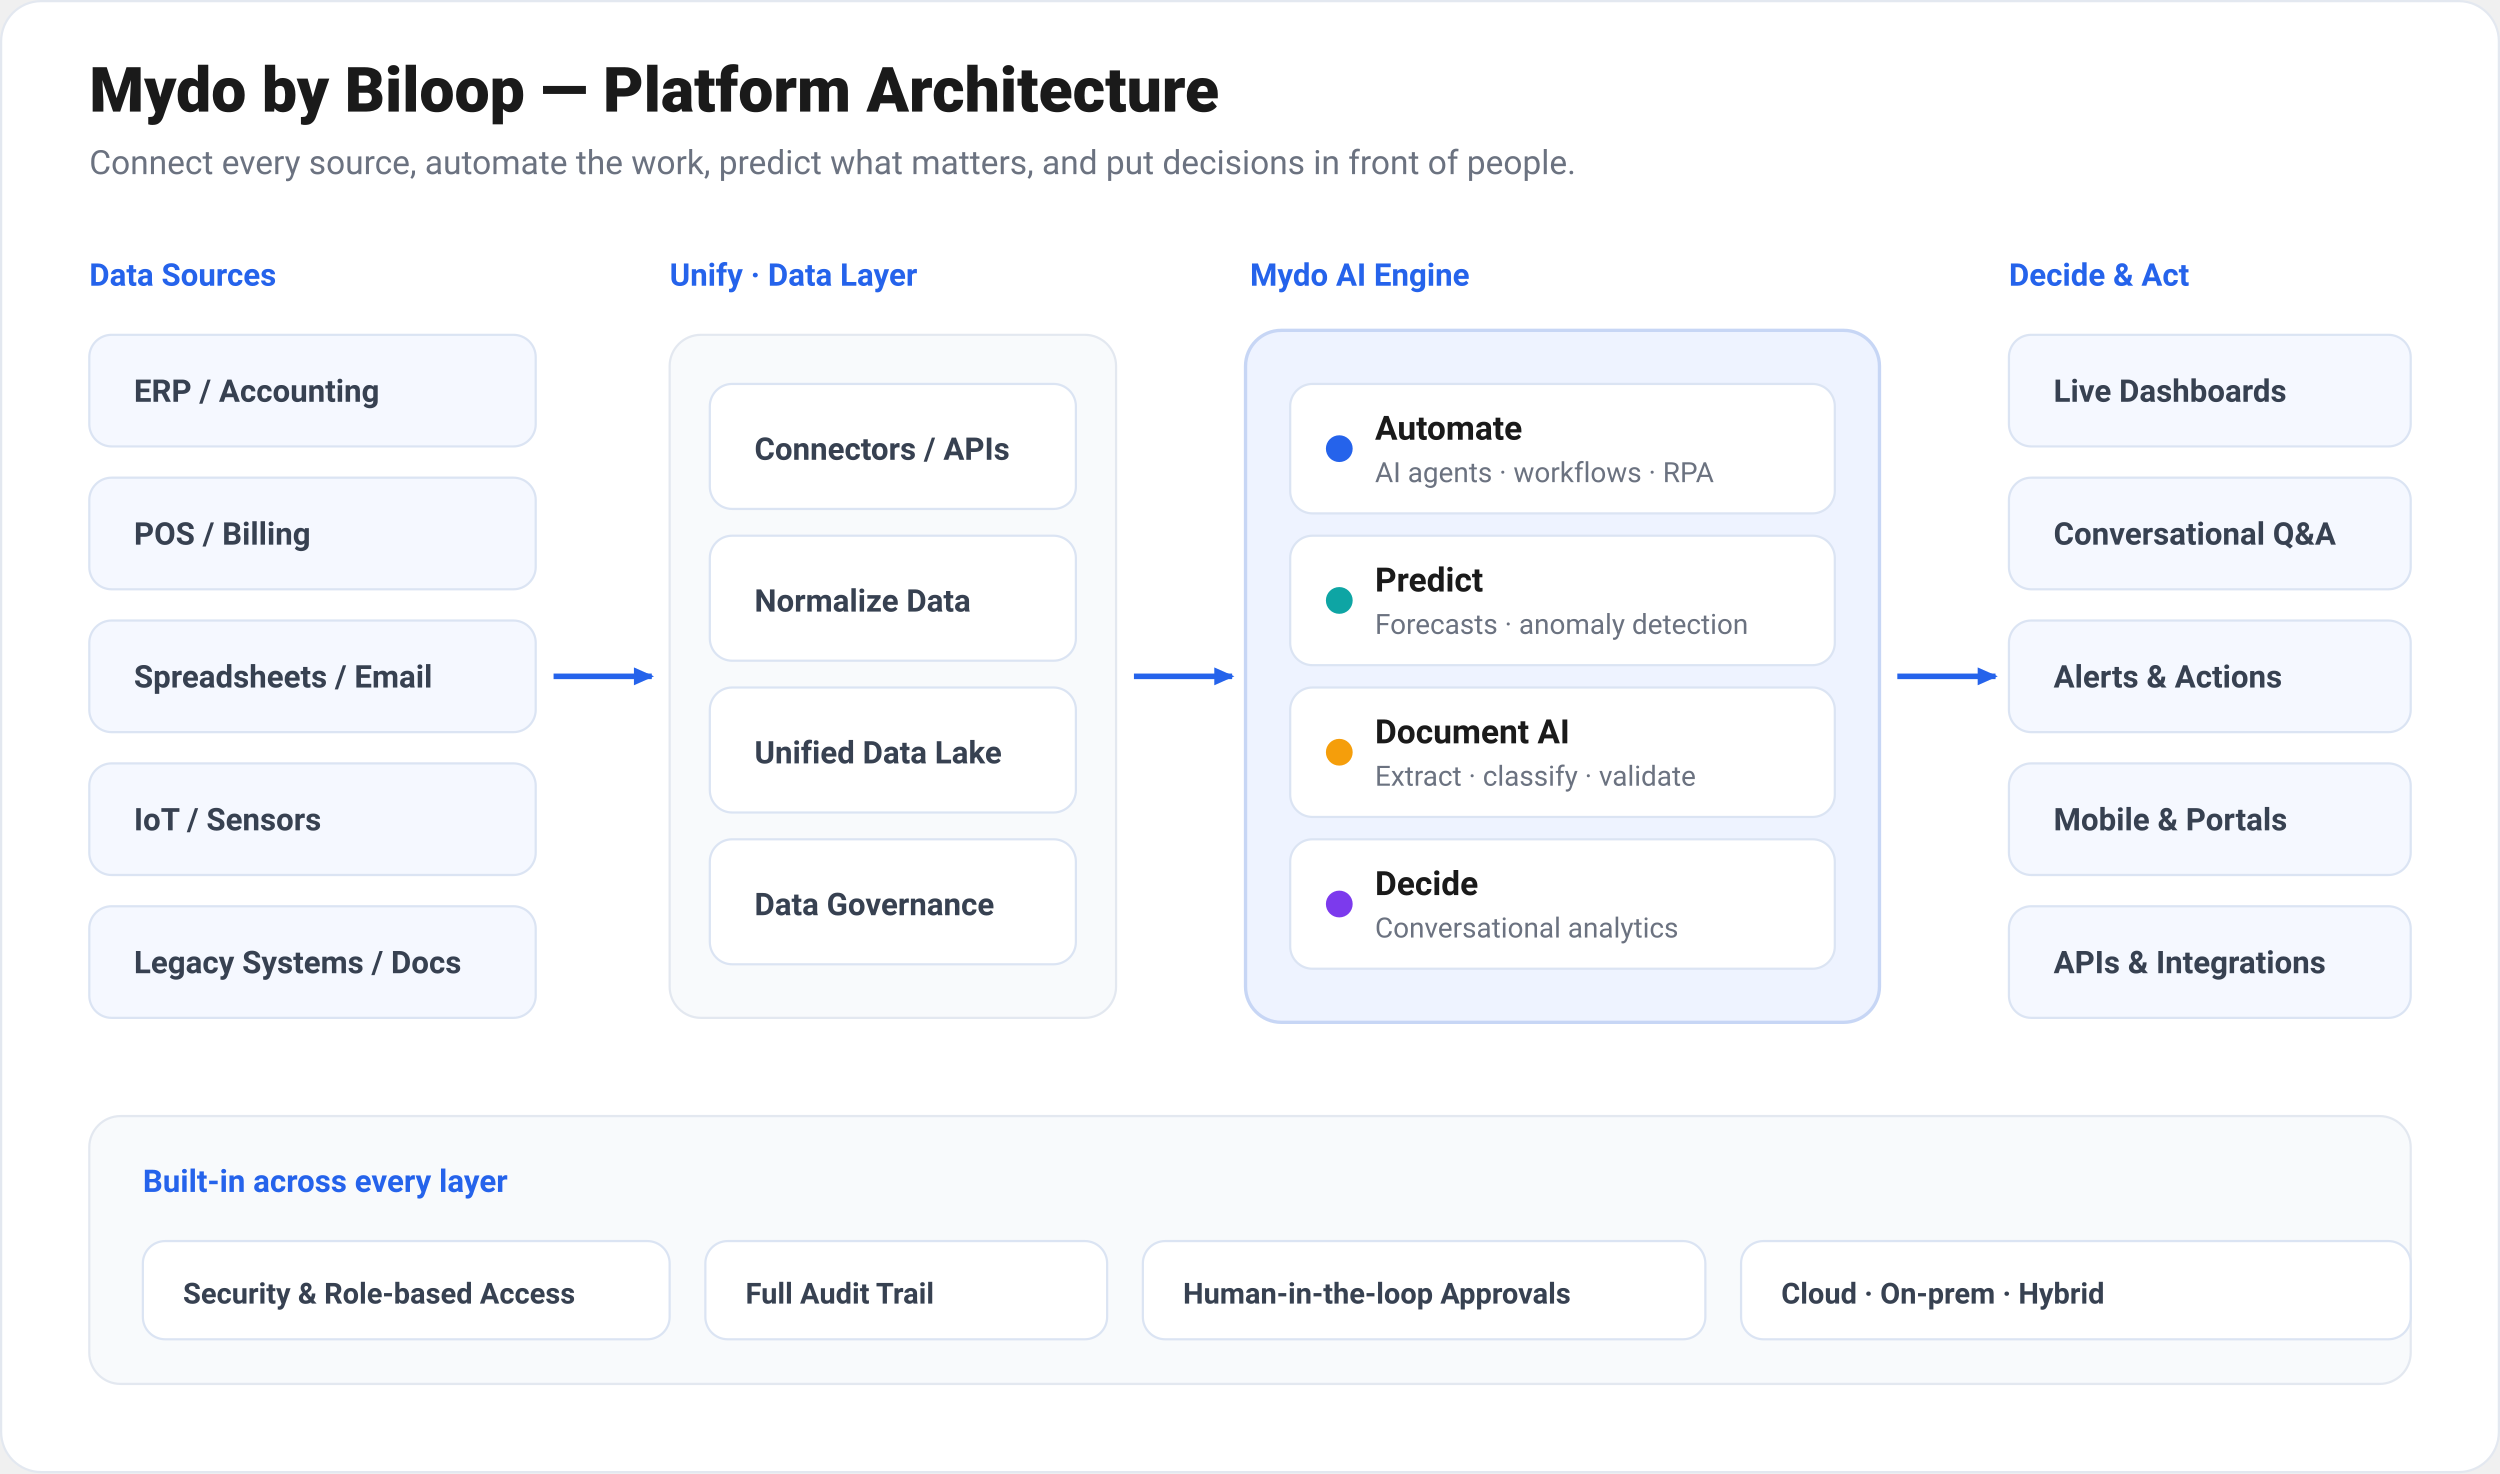
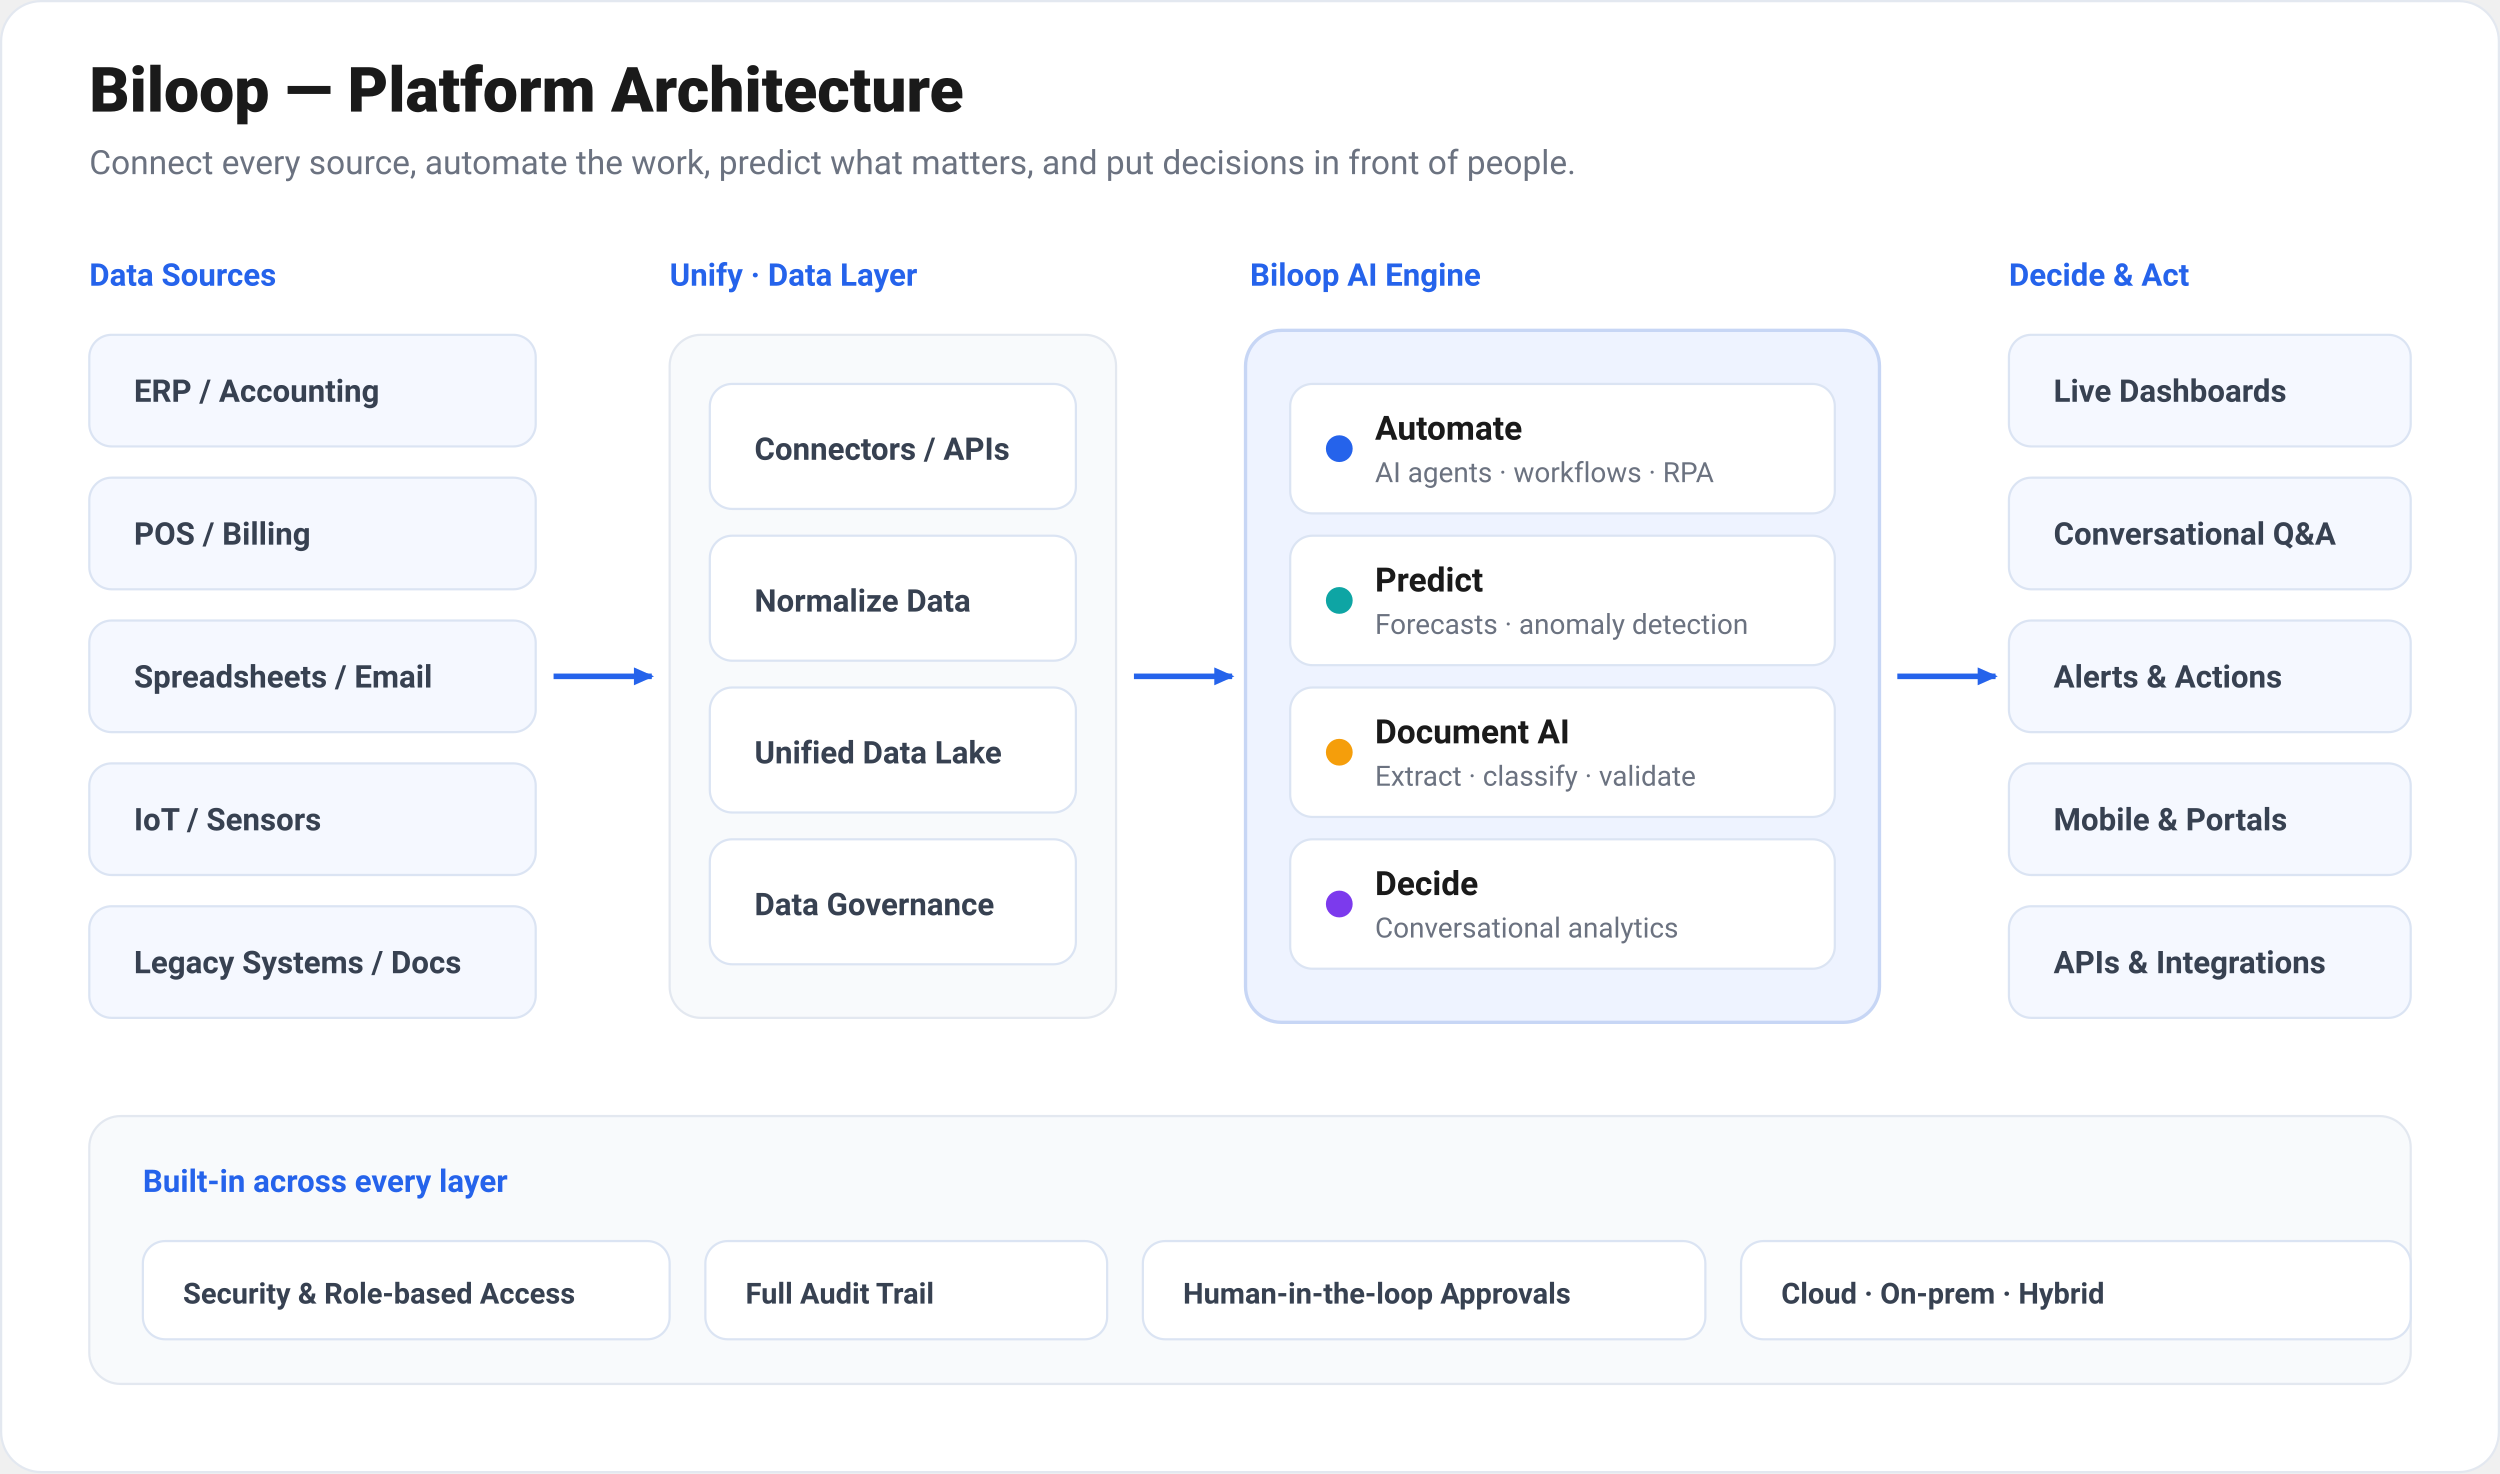
<svg xmlns="http://www.w3.org/2000/svg" viewBox="0 0 1120 660" font-family="Segoe UI, Roboto, Helvetica, Arial, sans-serif">
  <defs />
  <rect x="0.5" y="0.5" width="1119" height="659" rx="18" fill="#ffffff" stroke="#e3e8f0" />
  <marker id="ar" markerWidth="12" markerHeight="12" refX="8" refY="4" orient="auto" markerUnits="userSpaceOnUse">
    <path d="M0,0 L9,4 L0,8 Z" fill="#2563eb" />
  </marker>
-   <text x="40" y="50" font-family="Segoe UI, Roboto, Helvetica, Arial, sans-serif" font-size="28" fill="#1a1a1a" font-weight="800" text-anchor="start">Mydo by Biloop — Platform Architecture</text>
+   <text x="40" y="50" font-family="Segoe UI, Roboto, Helvetica, Arial, sans-serif" font-size="28" fill="#1a1a1a" font-weight="800" text-anchor="start">Biloop — Platform Architecture</text>
  <text x="40" y="78" font-family="Segoe UI, Roboto, Helvetica, Arial, sans-serif" font-size="15" fill="#6b7280" font-weight="400" text-anchor="start">Connect every source, automate the work, predict what matters, and put decisions in front of people.</text>
  <text x="40" y="128" font-family="Segoe UI, Roboto, Helvetica, Arial, sans-serif" font-size="14" fill="#2563eb" font-weight="700" text-anchor="start">Data Sources</text>
  <text x="300" y="128" font-family="Segoe UI, Roboto, Helvetica, Arial, sans-serif" font-size="14" fill="#2563eb" font-weight="700" text-anchor="start">Unify · Data Layer</text>
-   <text x="560" y="128" font-family="Segoe UI, Roboto, Helvetica, Arial, sans-serif" font-size="14" fill="#2563eb" font-weight="700" text-anchor="start">Mydo AI Engine</text>
+   <text x="560" y="128" font-family="Segoe UI, Roboto, Helvetica, Arial, sans-serif" font-size="14" fill="#2563eb" font-weight="700" text-anchor="start">Biloop AI Engine</text>
  <text x="900" y="128" font-family="Segoe UI, Roboto, Helvetica, Arial, sans-serif" font-size="14" fill="#2563eb" font-weight="700" text-anchor="start">Decide &amp; Act</text>
  <rect x="40" y="150" width="200" height="50" rx="10" fill="#f5f8ff" stroke="#dbe4f3" stroke-width="1" />
  <text x="60" y="180" font-family="Segoe UI, Roboto, Helvetica, Arial, sans-serif" font-size="14" fill="#374151" font-weight="600" text-anchor="start">ERP / Accounting</text>
  <rect x="40" y="214" width="200" height="50" rx="10" fill="#f5f8ff" stroke="#dbe4f3" stroke-width="1" />
  <text x="60" y="244" font-family="Segoe UI, Roboto, Helvetica, Arial, sans-serif" font-size="14" fill="#374151" font-weight="600" text-anchor="start">POS / Billing</text>
  <rect x="40" y="278" width="200" height="50" rx="10" fill="#f5f8ff" stroke="#dbe4f3" stroke-width="1" />
  <text x="60" y="308" font-family="Segoe UI, Roboto, Helvetica, Arial, sans-serif" font-size="14" fill="#374151" font-weight="600" text-anchor="start">Spreadsheets / Email</text>
  <rect x="40" y="342" width="200" height="50" rx="10" fill="#f5f8ff" stroke="#dbe4f3" stroke-width="1" />
  <text x="60" y="372" font-family="Segoe UI, Roboto, Helvetica, Arial, sans-serif" font-size="14" fill="#374151" font-weight="600" text-anchor="start">IoT / Sensors</text>
  <rect x="40" y="406" width="200" height="50" rx="10" fill="#f5f8ff" stroke="#dbe4f3" stroke-width="1" />
  <text x="60" y="436" font-family="Segoe UI, Roboto, Helvetica, Arial, sans-serif" font-size="14" fill="#374151" font-weight="600" text-anchor="start">Legacy Systems / Docs</text>
  <line x1="248" y1="303" x2="292" y2="303" stroke="#2563eb" stroke-width="2.5" marker-end="url(#ar)" />
  <rect x="300" y="150" width="200" height="306" rx="14" fill="#f8fafc" stroke="#e3e8f0" stroke-width="1" />
  <rect x="318" y="172" width="164" height="56" rx="10" fill="#ffffff" stroke="#dbe4f3" stroke-width="1" />
  <text x="338" y="206" font-family="Segoe UI, Roboto, Helvetica, Arial, sans-serif" font-size="14" fill="#374151" font-weight="600" text-anchor="start">Connectors / APIs</text>
  <rect x="318" y="240" width="164" height="56" rx="10" fill="#ffffff" stroke="#dbe4f3" stroke-width="1" />
  <text x="338" y="274" font-family="Segoe UI, Roboto, Helvetica, Arial, sans-serif" font-size="14" fill="#374151" font-weight="600" text-anchor="start">Normalize Data</text>
  <rect x="318" y="308" width="164" height="56" rx="10" fill="#ffffff" stroke="#dbe4f3" stroke-width="1" />
  <text x="338" y="342" font-family="Segoe UI, Roboto, Helvetica, Arial, sans-serif" font-size="14" fill="#374151" font-weight="600" text-anchor="start">Unified Data Lake</text>
  <rect x="318" y="376" width="164" height="56" rx="10" fill="#ffffff" stroke="#dbe4f3" stroke-width="1" />
  <text x="338" y="410" font-family="Segoe UI, Roboto, Helvetica, Arial, sans-serif" font-size="14" fill="#374151" font-weight="600" text-anchor="start">Data Governance</text>
  <line x1="508" y1="303" x2="552" y2="303" stroke="#2563eb" stroke-width="2.5" marker-end="url(#ar)" />
  <rect x="558" y="148" width="284" height="310" rx="16" fill="#eef3ff" stroke="#c7d6f5" stroke-width="1.5" />
  <rect x="578" y="172" width="244" height="58" rx="10" fill="#ffffff" stroke="#dbe4f3" stroke-width="1" />
  <circle cx="600" cy="201" r="6" fill="#2563eb" />
  <text x="616" y="197" font-family="Segoe UI, Roboto, Helvetica, Arial, sans-serif" font-size="15" fill="#1a1a1a" font-weight="700" text-anchor="start">Automate</text>
  <text x="616" y="216" font-family="Segoe UI, Roboto, Helvetica, Arial, sans-serif" font-size="12.5" fill="#6b7280" font-weight="400" text-anchor="start">AI agents · workflows · RPA</text>
  <rect x="578" y="240" width="244" height="58" rx="10" fill="#ffffff" stroke="#dbe4f3" stroke-width="1" />
  <circle cx="600" cy="269" r="6" fill="#0ea5a4" />
  <text x="616" y="265" font-family="Segoe UI, Roboto, Helvetica, Arial, sans-serif" font-size="15" fill="#1a1a1a" font-weight="700" text-anchor="start">Predict</text>
  <text x="616" y="284" font-family="Segoe UI, Roboto, Helvetica, Arial, sans-serif" font-size="12.5" fill="#6b7280" font-weight="400" text-anchor="start">Forecasts · anomaly detection</text>
  <rect x="578" y="308" width="244" height="58" rx="10" fill="#ffffff" stroke="#dbe4f3" stroke-width="1" />
  <circle cx="600" cy="337" r="6" fill="#f59e0b" />
  <text x="616" y="333" font-family="Segoe UI, Roboto, Helvetica, Arial, sans-serif" font-size="15" fill="#1a1a1a" font-weight="700" text-anchor="start">Document AI</text>
  <text x="616" y="352" font-family="Segoe UI, Roboto, Helvetica, Arial, sans-serif" font-size="12.5" fill="#6b7280" font-weight="400" text-anchor="start">Extract · classify · validate</text>
  <rect x="578" y="376" width="244" height="58" rx="10" fill="#ffffff" stroke="#dbe4f3" stroke-width="1" />
  <circle cx="600" cy="405" r="6" fill="#7c3aed" />
  <text x="616" y="401" font-family="Segoe UI, Roboto, Helvetica, Arial, sans-serif" font-size="15" fill="#1a1a1a" font-weight="700" text-anchor="start">Decide</text>
  <text x="616" y="420" font-family="Segoe UI, Roboto, Helvetica, Arial, sans-serif" font-size="12.5" fill="#6b7280" font-weight="400" text-anchor="start">Conversational analytics</text>
  <line x1="850" y1="303" x2="894" y2="303" stroke="#2563eb" stroke-width="2.5" marker-end="url(#ar)" />
  <rect x="900" y="150" width="180" height="50" rx="10" fill="#f5f8ff" stroke="#dbe4f3" stroke-width="1" />
  <text x="920" y="180" font-family="Segoe UI, Roboto, Helvetica, Arial, sans-serif" font-size="14" fill="#374151" font-weight="600" text-anchor="start">Live Dashboards</text>
  <rect x="900" y="214" width="180" height="50" rx="10" fill="#f5f8ff" stroke="#dbe4f3" stroke-width="1" />
  <text x="920" y="244" font-family="Segoe UI, Roboto, Helvetica, Arial, sans-serif" font-size="14" fill="#374151" font-weight="600" text-anchor="start">Conversational Q&amp;A</text>
  <rect x="900" y="278" width="180" height="50" rx="10" fill="#f5f8ff" stroke="#dbe4f3" stroke-width="1" />
  <text x="920" y="308" font-family="Segoe UI, Roboto, Helvetica, Arial, sans-serif" font-size="14" fill="#374151" font-weight="600" text-anchor="start">Alerts &amp; Actions</text>
  <rect x="900" y="342" width="180" height="50" rx="10" fill="#f5f8ff" stroke="#dbe4f3" stroke-width="1" />
  <text x="920" y="372" font-family="Segoe UI, Roboto, Helvetica, Arial, sans-serif" font-size="14" fill="#374151" font-weight="600" text-anchor="start">Mobile &amp; Portals</text>
  <rect x="900" y="406" width="180" height="50" rx="10" fill="#f5f8ff" stroke="#dbe4f3" stroke-width="1" />
  <text x="920" y="436" font-family="Segoe UI, Roboto, Helvetica, Arial, sans-serif" font-size="14" fill="#374151" font-weight="600" text-anchor="start">APIs &amp; Integrations</text>
  <rect x="40" y="500" width="1040" height="120" rx="14" fill="#f8fafc" stroke="#e3e8f0" stroke-width="1" />
  <text x="64" y="534" font-family="Segoe UI, Roboto, Helvetica, Arial, sans-serif" font-size="14" fill="#2563eb" font-weight="700" text-anchor="start">Built-in across every layer</text>
  <rect x="64" y="556" width="236" height="44" rx="10" fill="#ffffff" stroke="#dbe4f3" stroke-width="1" />
  <text x="82" y="584" font-family="Segoe UI, Roboto, Helvetica, Arial, sans-serif" font-size="13" fill="#374151" font-weight="600" text-anchor="start">Security &amp; Role-based Access</text>
  <rect x="316" y="556" width="180" height="44" rx="10" fill="#ffffff" stroke="#dbe4f3" stroke-width="1" />
  <text x="334" y="584" font-family="Segoe UI, Roboto, Helvetica, Arial, sans-serif" font-size="13" fill="#374151" font-weight="600" text-anchor="start">Full Audit Trail</text>
  <rect x="512" y="556" width="252" height="44" rx="10" fill="#ffffff" stroke="#dbe4f3" stroke-width="1" />
  <text x="530" y="584" font-family="Segoe UI, Roboto, Helvetica, Arial, sans-serif" font-size="13" fill="#374151" font-weight="600" text-anchor="start">Human-in-the-loop Approvals</text>
  <rect x="780" y="556" width="300" height="44" rx="10" fill="#ffffff" stroke="#dbe4f3" stroke-width="1" />
  <text x="798" y="584" font-family="Segoe UI, Roboto, Helvetica, Arial, sans-serif" font-size="13" fill="#374151" font-weight="600" text-anchor="start">Cloud · On-prem · Hybrid</text>
</svg>
